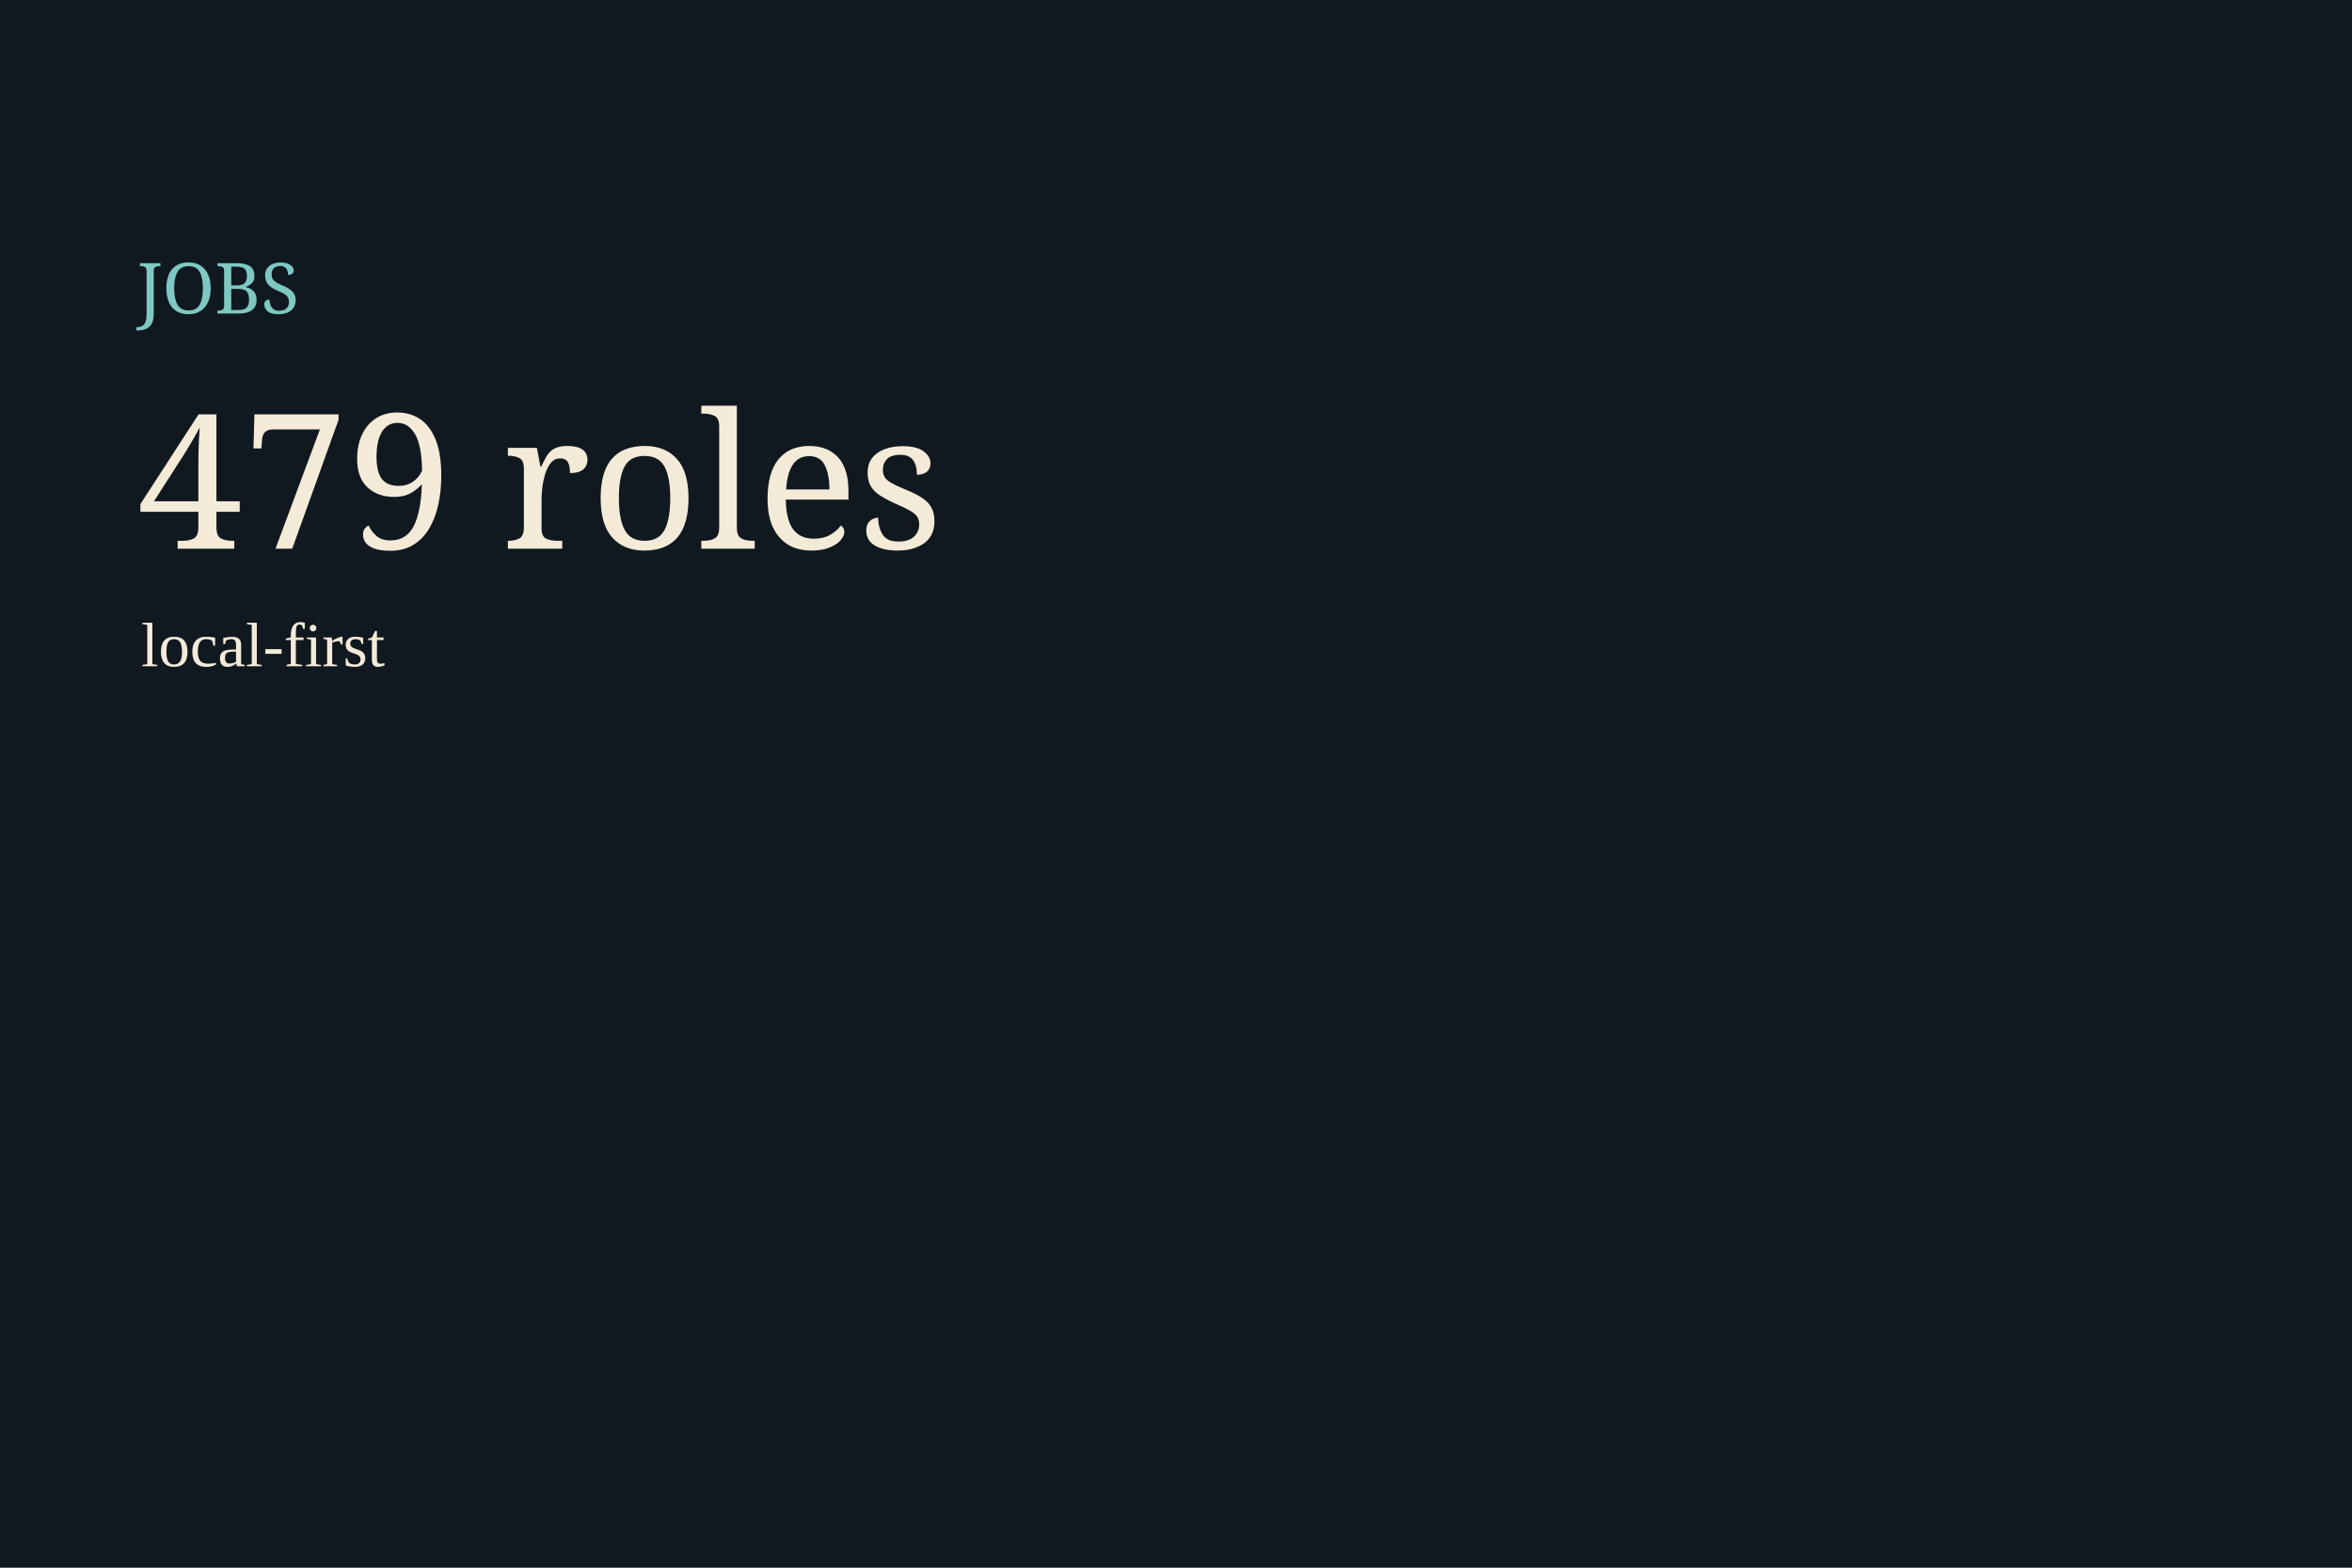
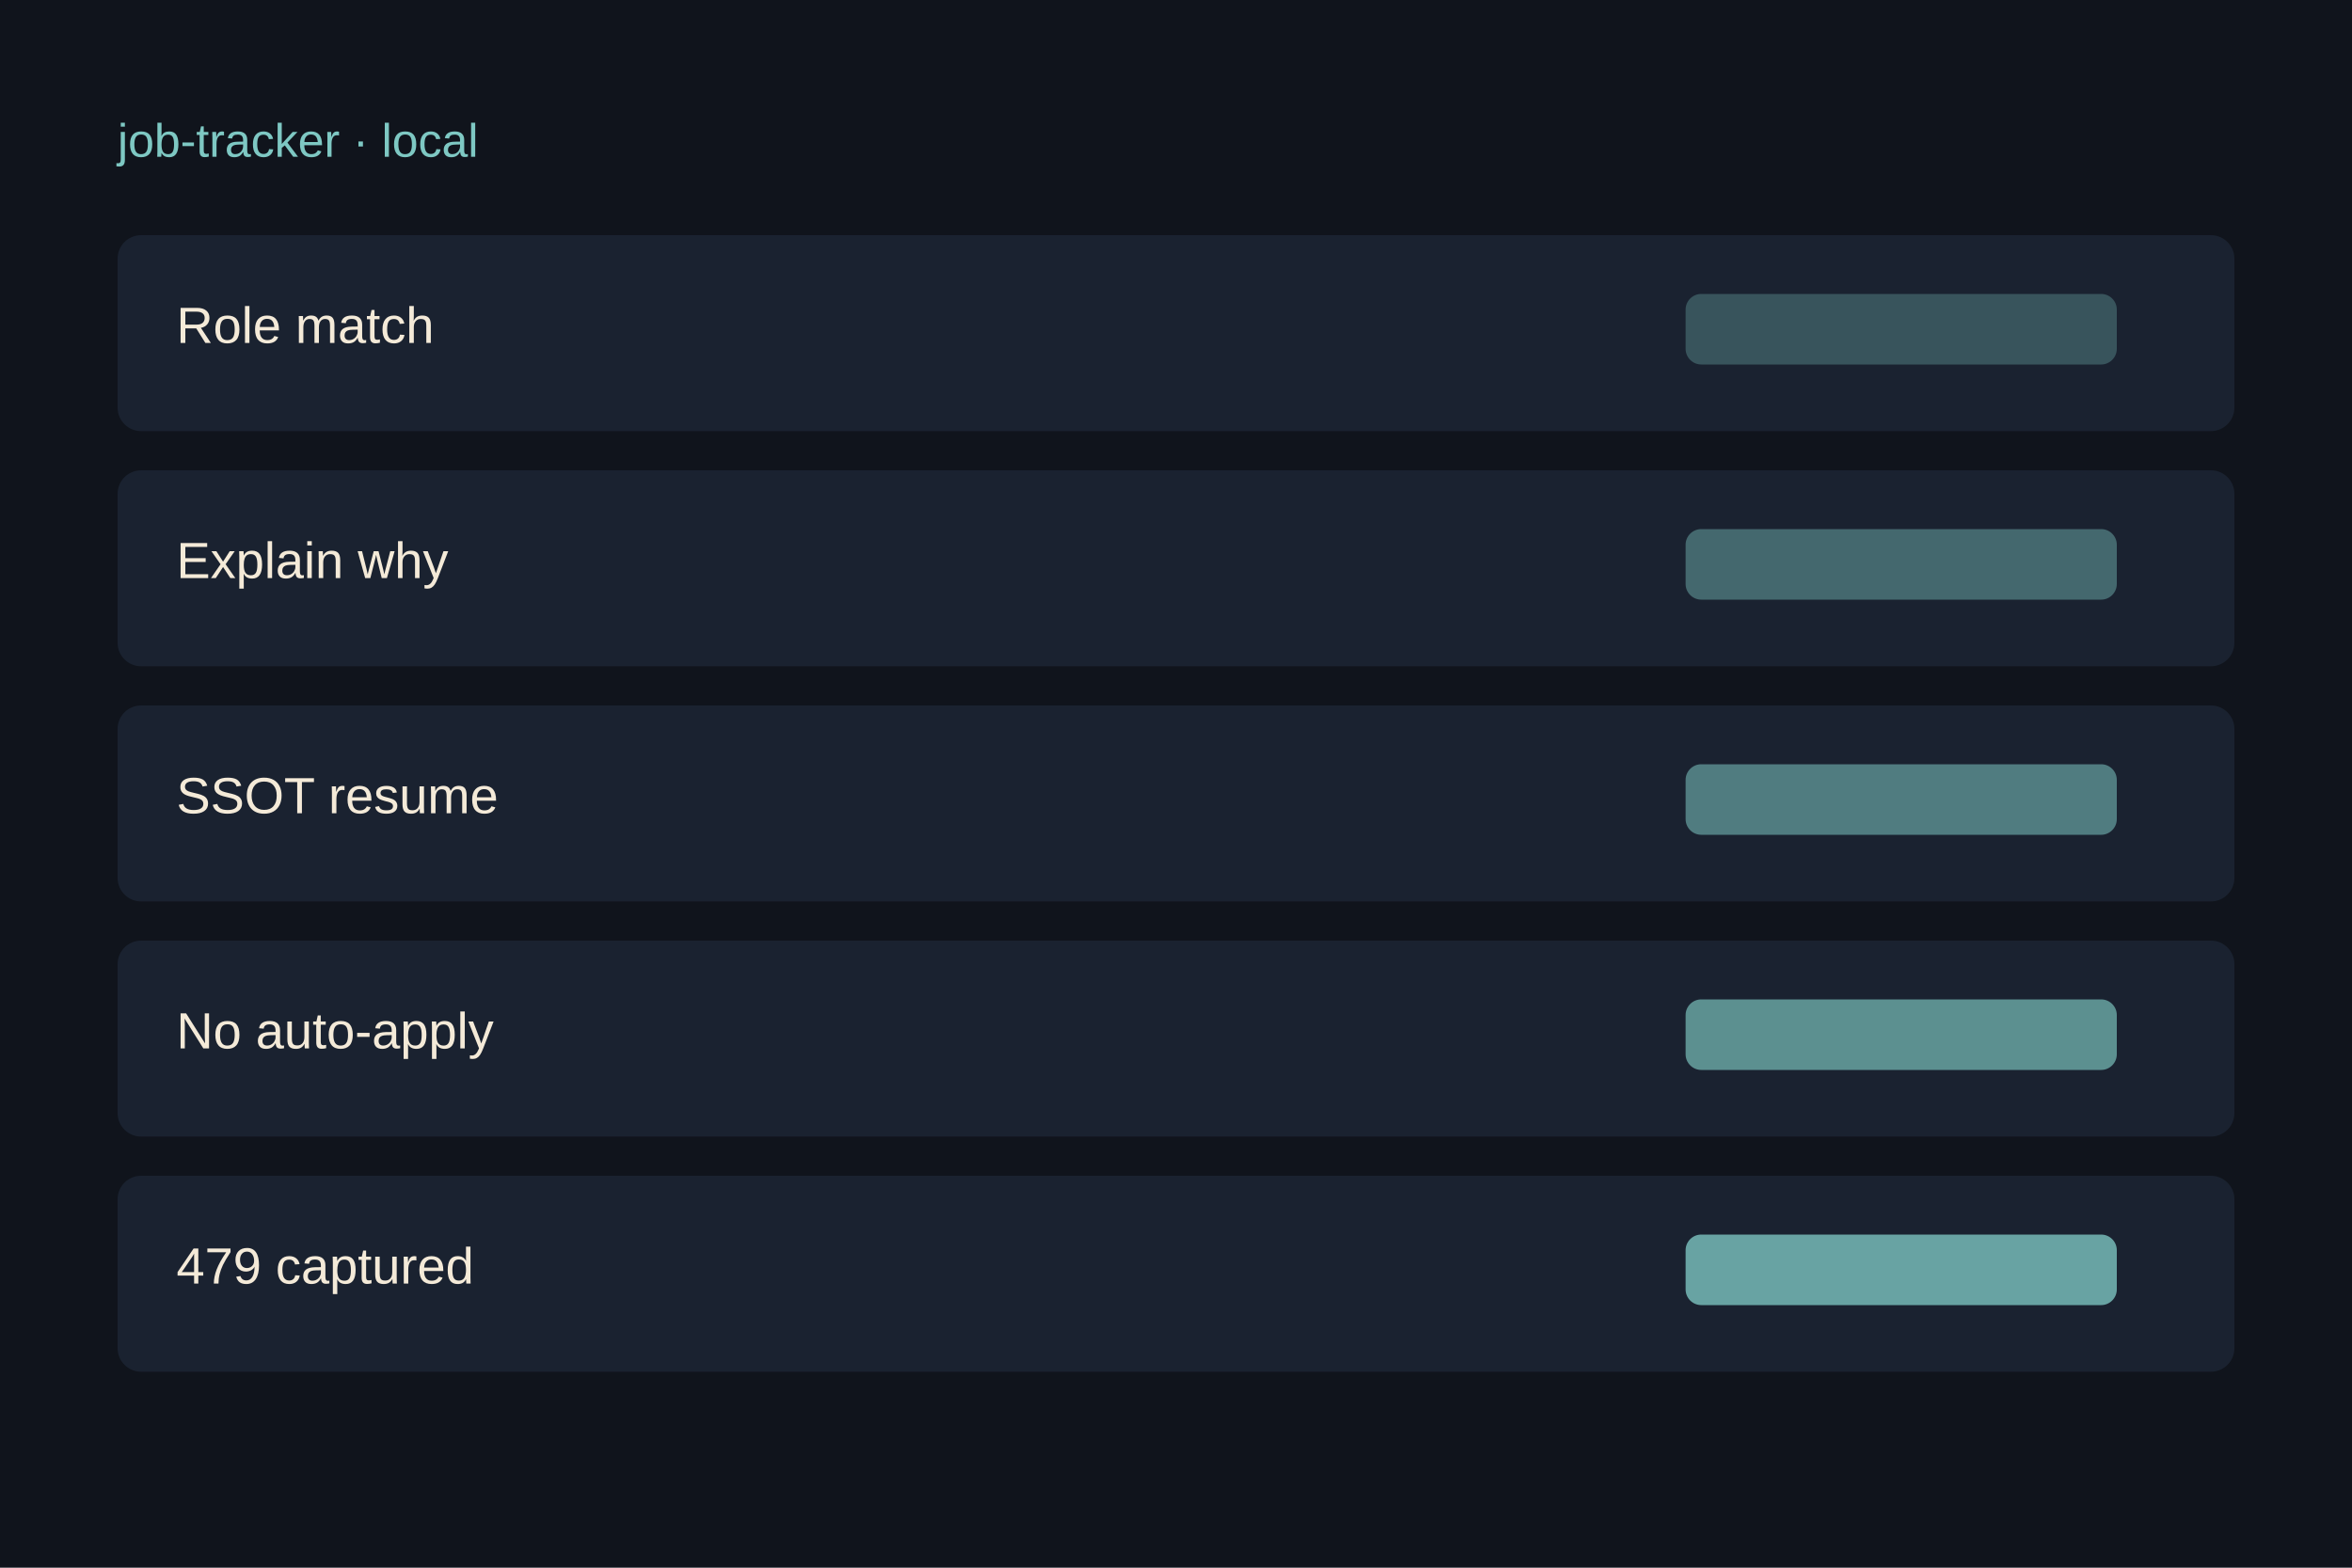
<svg xmlns="http://www.w3.org/2000/svg" viewBox="0 0 1200 800">
-   <rect width="1200" height="800" fill="#101820" />
-   <text x="70" y="160" fill="#7ec8c3" font-family="Georgia" font-size="36">JOBS</text>
-   <text x="70" y="280" fill="#f4ead8" font-family="Georgia" font-size="96">479 roles</text>
-   <text x="72" y="340" fill="#f4ead8" font-size="32">local-first</text>
+   <rect width="1200" height="800" fill="#10141c" />
+   <text x="60" y="80" fill="#7ec8c3" font-family="Arial" font-size="24">job-tracker · local</text>
+   <rect x="60" y="120" width="1080" height="100" rx="12" fill="#1a2230" />
+   <text x="90" y="175" fill="#f4ead8" font-family="Arial" font-size="26">Role match</text>
+   <rect x="860" y="150" width="220" height="36" rx="8" fill="#7ec8c3" opacity="0.3" />
+   <rect x="60" y="240" width="1080" height="100" rx="12" fill="#1a2230" />
+   <text x="90" y="295" fill="#f4ead8" font-family="Arial" font-size="26">Explain why</text>
+   <rect x="860" y="270" width="220" height="36" rx="8" fill="#7ec8c3" opacity="0.42" />
+   <rect x="60" y="360" width="1080" height="100" rx="12" fill="#1a2230" />
+   <text x="90" y="415" fill="#f4ead8" font-family="Arial" font-size="26">SSOT resume</text>
+   <rect x="860" y="390" width="220" height="36" rx="8" fill="#7ec8c3" opacity="0.54" />
+   <rect x="60" y="480" width="1080" height="100" rx="12" fill="#1a2230" />
+   <text x="90" y="535" fill="#f4ead8" font-family="Arial" font-size="26">No auto-apply</text>
+   <rect x="860" y="510" width="220" height="36" rx="8" fill="#7ec8c3" opacity="0.66" />
+   <rect x="60" y="600" width="1080" height="100" rx="12" fill="#1a2230" />
+   <text x="90" y="655" fill="#f4ead8" font-family="Arial" font-size="26">479 captured</text>
+   <rect x="860" y="630" width="220" height="36" rx="8" fill="#7ec8c3" opacity="0.78" />
</svg>
